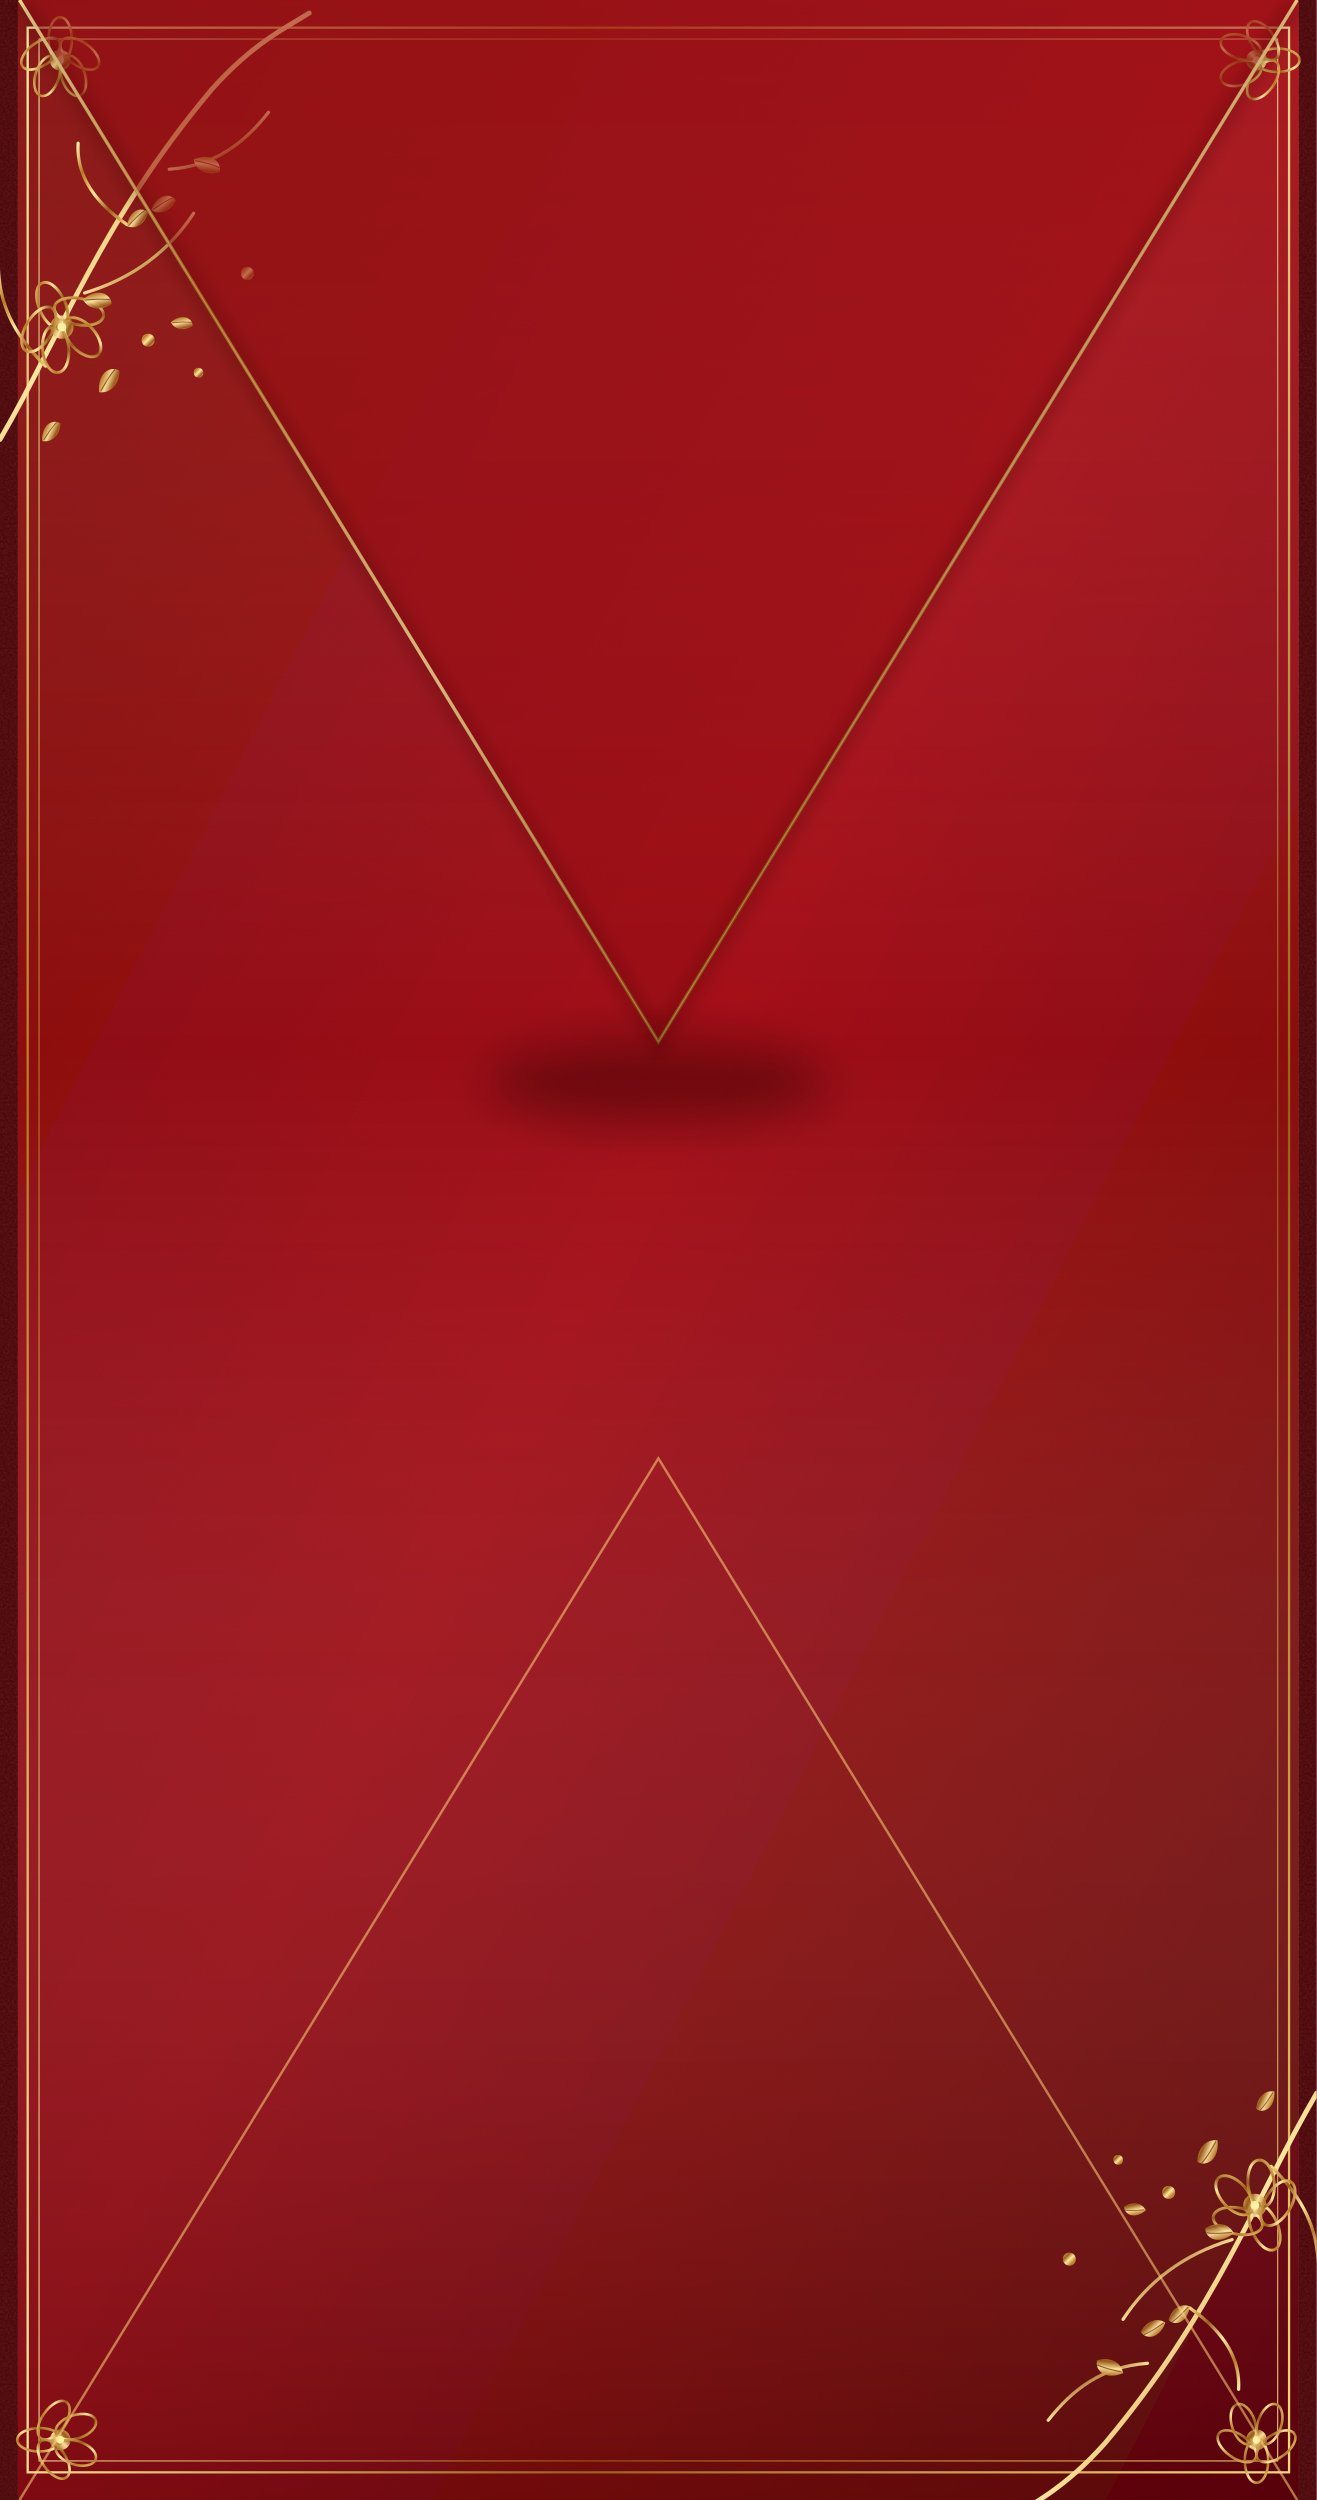
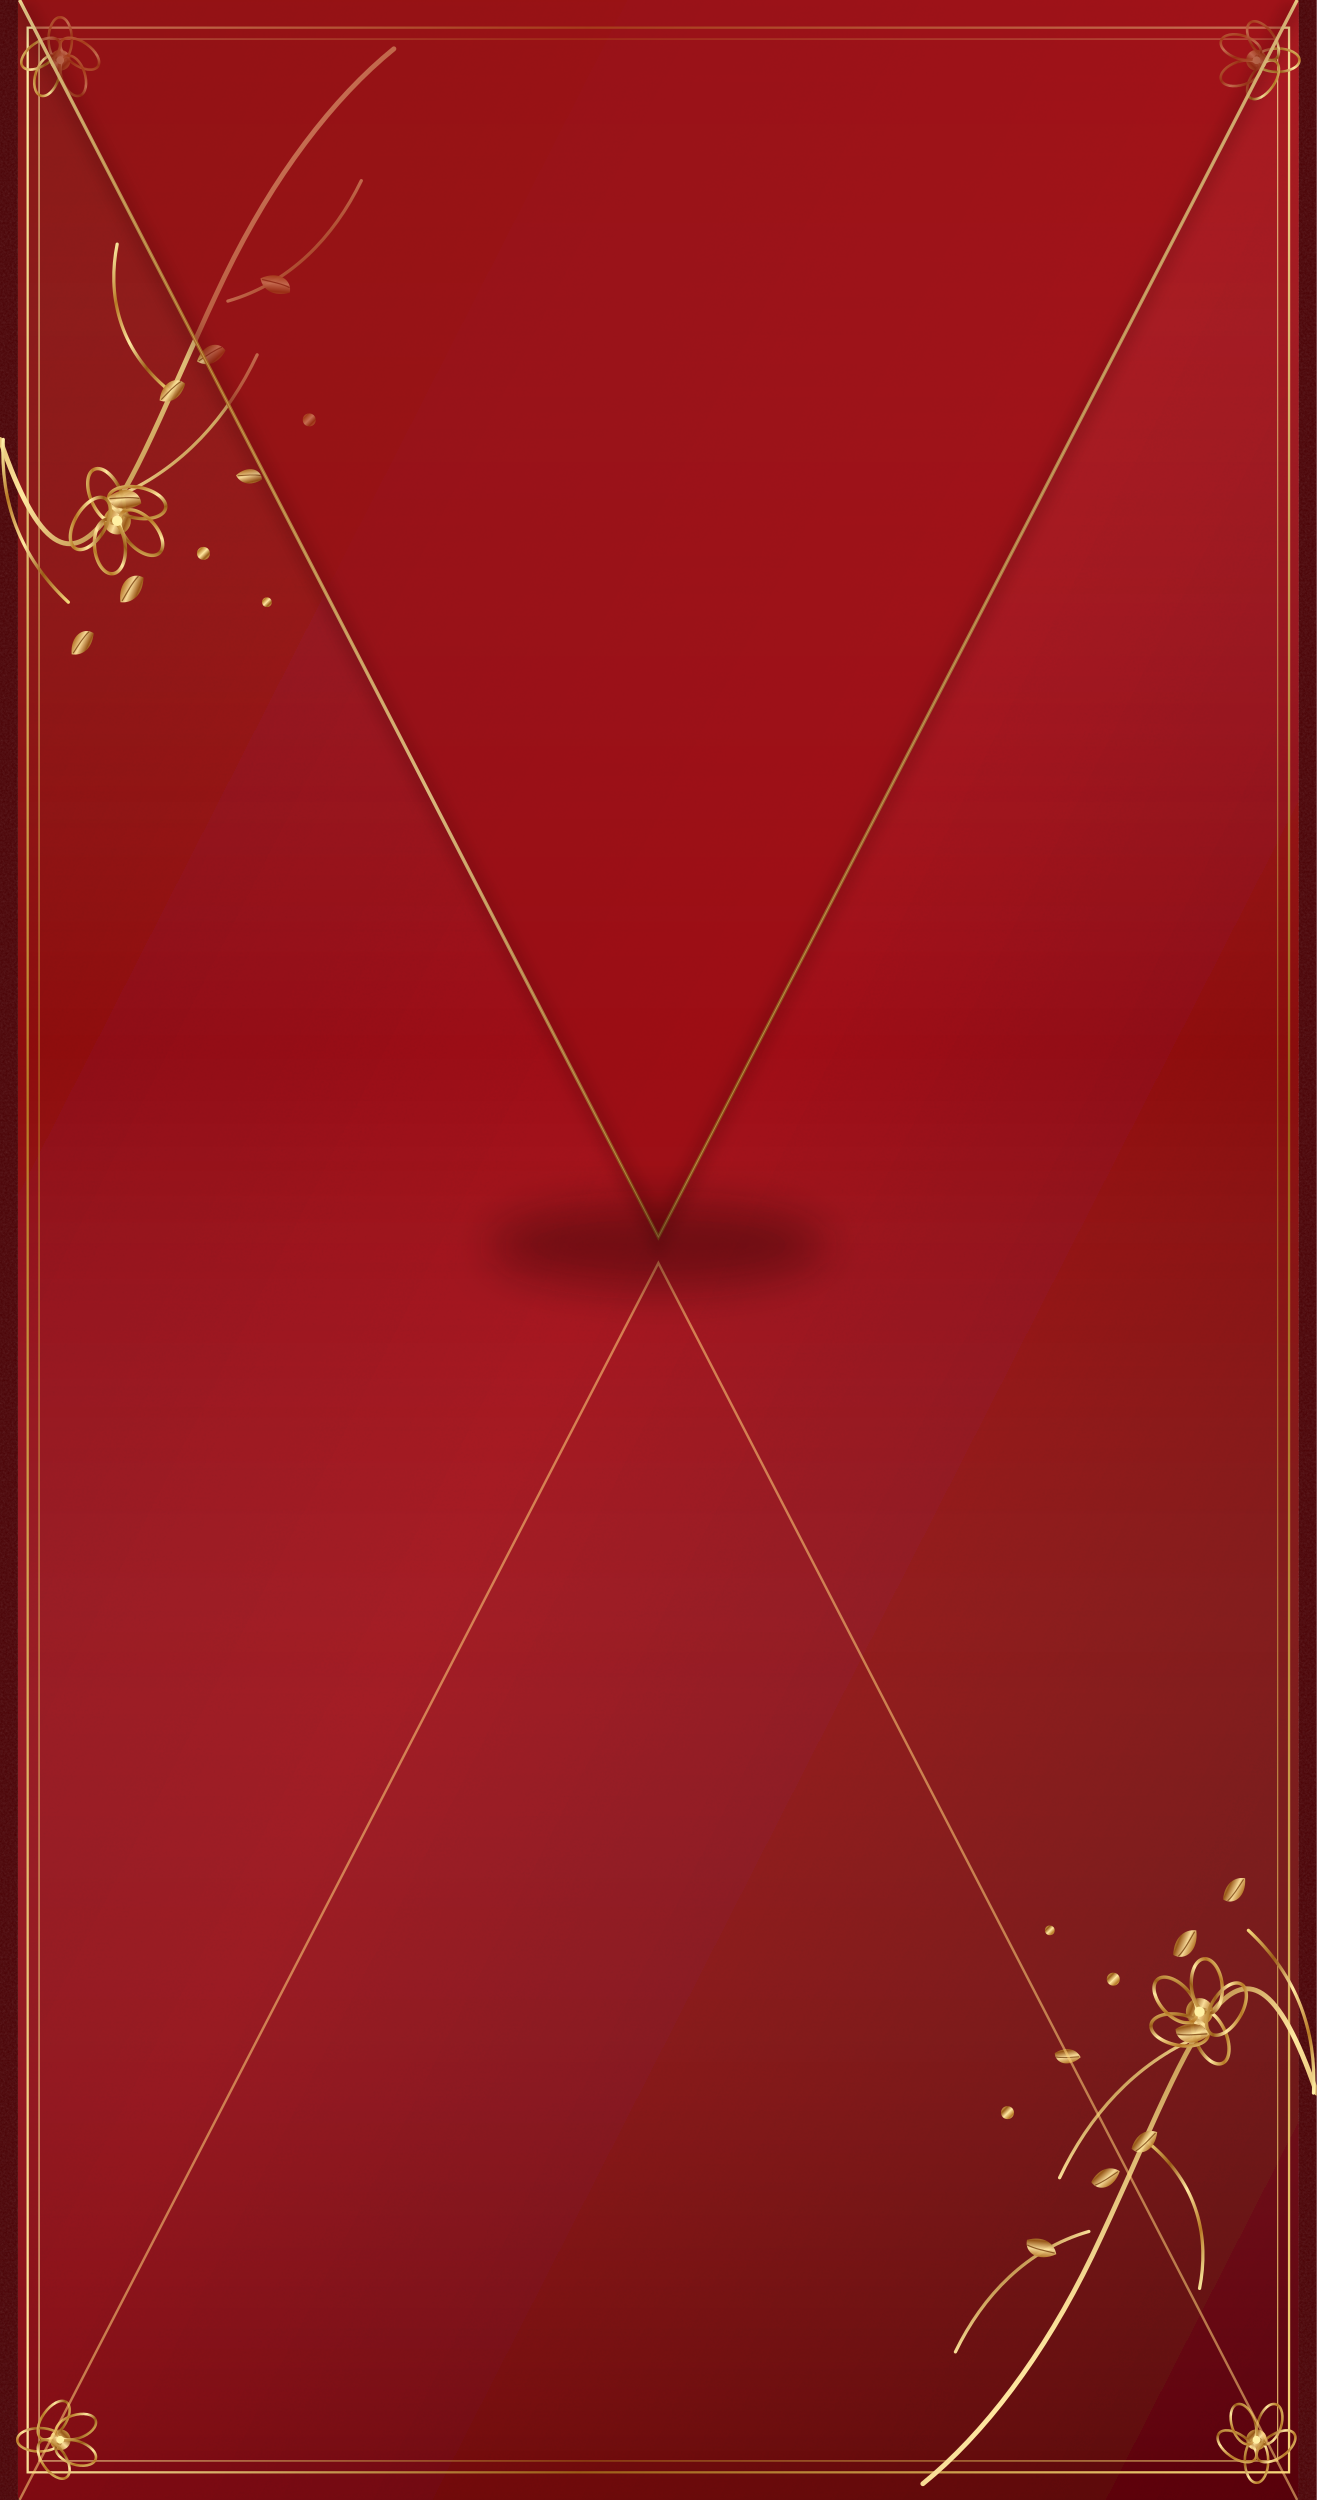
<svg xmlns="http://www.w3.org/2000/svg" viewBox="0 0 809 1536" preserveAspectRatio="xMidYMid slice">
  <defs>
    <linearGradient id="paper" x1="0" y1="0" x2="1" y2="1">
      <stop offset="0" stop-color="#7d090d" />
      <stop offset=".48" stop-color="#a50f16" />
      <stop offset="1" stop-color="#6b0509" />
    </linearGradient>
    <linearGradient id="paperLight" x1="0" y1="0" x2="0" y2="1">
      <stop offset="0" stop-color="#d45a4d" stop-opacity=".16" />
      <stop offset=".42" stop-color="#fff" stop-opacity="0" />
      <stop offset="1" stop-color="#240002" stop-opacity=".28" />
    </linearGradient>
    <linearGradient id="gold" x1="0" y1="0" x2="1" y2="1">
      <stop offset="0" stop-color="#fff1a9" />
      <stop offset=".22" stop-color="#b77925" />
      <stop offset=".48" stop-color="#ffe7a0" />
      <stop offset=".72" stop-color="#9b5d18" />
      <stop offset="1" stop-color="#f6d77b" />
    </linearGradient>
    <filter id="paperTexture" x="-20%" y="-20%" width="140%" height="140%">
      <feTurbulence type="fractalNoise" baseFrequency=".72" numOctaves="4" seed="19" result="noise" />
      <feColorMatrix in="noise" type="saturate" values="0" result="mono" />
      <feComponentTransfer in="mono" result="soft">
        <feFuncA type="table" tableValues="0 .12" />
      </feComponentTransfer>
      <feBlend in="SourceGraphic" in2="soft" mode="multiply" />
    </filter>
    <filter id="shadow" x="-40%" y="-40%" width="180%" height="180%">
      <feGaussianBlur stdDeviation="13" />
    </filter>
    <filter id="smallShadow" x="-40%" y="-40%" width="180%" height="180%">
      <feGaussianBlur stdDeviation="4" />
    </filter>
    <g id="flower">
      <circle cx="0" cy="0" r="8" fill="url(#gold)" opacity=".95" />
      <g fill="none" stroke="url(#gold)" stroke-width="2">
        <ellipse cx="0" cy="-16" rx="9" ry="17" />
        <ellipse cx="15" cy="-5" rx="17" ry="9" transform="rotate(35 15 -5)" />
        <ellipse cx="10" cy="12" rx="16" ry="9" transform="rotate(72 10 12)" />
        <ellipse cx="-10" cy="12" rx="16" ry="9" transform="rotate(-72 -10 12)" />
        <ellipse cx="-15" cy="-5" rx="17" ry="9" transform="rotate(-35 -15 -5)" />
      </g>
      <circle cx="0" cy="0" r="3" fill="#fff0a4" />
    </g>
    <g id="leaf">
      <path d="M0 0 C10 -17 27 -17 32 -5 C21 8 8 8 0 0Z" fill="url(#gold)" opacity=".92" />
      <path d="M2 0 C12 -4 21 -8 29 -9" fill="none" stroke="#7a4310" stroke-width="1.2" opacity=".8" />
    </g>
    <g id="sprig" fill="none" stroke="url(#gold)" stroke-linecap="round">
-       <path d="M0 250 C38 185 62 116 130 35 C155 7 174 -2 190 -12" stroke-width="3" />
-       <path d="M28 205 C7 184 0 166 -1 145" stroke-width="2" />
-       <path d="M52 160 C82 151 104 134 119 111" stroke-width="2" />
-       <path d="M78 118 C55 102 47 85 48 68" stroke-width="2" />
-       <path d="M104 84 C132 82 150 68 165 49" stroke-width="2" />
+       <path d="M0 250 C48 390 78 275 138 150 C168 88 205 40 242 10" stroke-width="3" />
+       <path d="M42 350 C12 322 0 288 2 250" stroke-width="2" />
+       <path d="M72 285 C112 268 140 236 158 198" stroke-width="2" />
+       <path d="M104 220 C72 194 66 160 72 130" stroke-width="2" />
+       <path d="M140 165 C178 154 205 126 222 91" stroke-width="2" />
    </g>
  </defs>
  <rect width="809" height="1536" fill="#4b0205" />
  <rect x="11" y="0" width="787" height="1536" rx="2" fill="url(#paper)" filter="url(#paperTexture)" />
  <rect x="11" y="0" width="787" height="1536" fill="url(#paperLight)" />
  <g fill="none" stroke="url(#gold)">
    <rect x="17" y="17" width="775" height="1502" stroke-width="1.4" />
    <rect x="24" y="24" width="761" height="1488" stroke-width=".7" opacity=".9" />
  </g>
  <g transform="translate(37 37) scale(.8)">
    <use href="#flower" />
  </g>
  <g transform="translate(772 37) rotate(90) scale(.8)">
    <use href="#flower" />
  </g>
  <g transform="translate(37 1499) rotate(-90) scale(.8)">
    <use href="#flower" />
  </g>
  <g transform="translate(772 1499) rotate(180) scale(.8)">
    <use href="#flower" />
  </g>
  <g transform="translate(0 20)">
    <use href="#sprig" />
-     <g transform="translate(38 181) rotate(-24) scale(.9)">
+     <g transform="translate(72 300) rotate(-24) scale(1.05)">
      <use href="#flower" />
    </g>
-     <g transform="translate(78 119) rotate(-24) scale(.48)">
+     <g transform="translate(98 226) rotate(-24) scale(.58)">
      <use href="#leaf" />
    </g>
-     <g transform="translate(51 164) rotate(18) scale(.55)">
+     <g transform="translate(66 286) rotate(18) scale(.65)">
      <use href="#leaf" />
    </g>
-     <g transform="translate(93 109) rotate(-12) scale(.5)">
+     <g transform="translate(121 202) rotate(-12) scale(.58)">
      <use href="#leaf" />
    </g>
-     <g transform="translate(119 78) rotate(35) scale(.55)">
+     <g transform="translate(160 151) rotate(35) scale(.62)">
      <use href="#leaf" />
    </g>
-     <g transform="translate(61 221) rotate(-38) scale(.56)">
+     <g transform="translate(74 350) rotate(-38) scale(.64)">
      <use href="#leaf" />
    </g>
-     <g transform="translate(26 251) rotate(-35) scale(.48)">
+     <g transform="translate(44 382) rotate(-35) scale(.58)">
      <use href="#leaf" />
    </g>
-     <g transform="translate(105 178) rotate(18) scale(.42)">
+     <g transform="translate(145 272) rotate(18) scale(.5)">
      <use href="#leaf" />
    </g>
-     <circle cx="91" cy="189" r="4" fill="url(#gold)" />
-     <circle cx="122" cy="209" r="3" fill="url(#gold)" />
-     <circle cx="152" cy="148" r="4" fill="url(#gold)" />
+     <circle cx="125" cy="320" r="4" fill="url(#gold)" />
+     <circle cx="164" cy="350" r="3" fill="url(#gold)" />
+     <circle cx="190" cy="238" r="4" fill="url(#gold)" />
  </g>
  <g transform="translate(809 1536) rotate(180)">
    <use href="#sprig" />
-     <g transform="translate(38 181) rotate(-24) scale(.9)">
+     <g transform="translate(72 300) rotate(-24) scale(1.05)">
      <use href="#flower" />
    </g>
-     <g transform="translate(78 119) rotate(-24) scale(.48)">
+     <g transform="translate(98 226) rotate(-24) scale(.58)">
      <use href="#leaf" />
    </g>
-     <g transform="translate(51 164) rotate(18) scale(.55)">
+     <g transform="translate(66 286) rotate(18) scale(.65)">
      <use href="#leaf" />
    </g>
-     <g transform="translate(93 109) rotate(-12) scale(.5)">
+     <g transform="translate(121 202) rotate(-12) scale(.58)">
      <use href="#leaf" />
    </g>
-     <g transform="translate(119 78) rotate(35) scale(.55)">
+     <g transform="translate(160 151) rotate(35) scale(.62)">
      <use href="#leaf" />
    </g>
-     <g transform="translate(61 221) rotate(-38) scale(.56)">
+     <g transform="translate(74 350) rotate(-38) scale(.64)">
      <use href="#leaf" />
    </g>
-     <g transform="translate(26 251) rotate(-35) scale(.48)">
+     <g transform="translate(44 382) rotate(-35) scale(.58)">
      <use href="#leaf" />
    </g>
-     <g transform="translate(105 178) rotate(18) scale(.42)">
+     <g transform="translate(145 272) rotate(18) scale(.5)">
      <use href="#leaf" />
    </g>
-     <circle cx="91" cy="189" r="4" fill="url(#gold)" />
-     <circle cx="122" cy="209" r="3" fill="url(#gold)" />
-     <circle cx="152" cy="148" r="4" fill="url(#gold)" />
+     <circle cx="125" cy="320" r="4" fill="url(#gold)" />
+     <circle cx="164" cy="350" r="3" fill="url(#gold)" />
+     <circle cx="190" cy="238" r="4" fill="url(#gold)" />
  </g>
-   <path d="M12 0 L404.5 640 L797 0 Z" fill="#980c12" opacity=".56" />
-   <path d="M12 0 L404.5 640 L797 0" fill="none" stroke="url(#gold)" stroke-width="2.1" opacity=".95" />
-   <path d="M12 0 L404.5 640 L797 0" fill="none" stroke="#ffd981" stroke-width=".55" opacity=".6" />
-   <path d="M12 0 L404.5 640 L797 0" fill="none" stroke="#300003" stroke-width="13" opacity=".18" filter="url(#smallShadow)" />
-   <path d="M12 1536 L404.5 896 L797 1536" fill="none" stroke="#ffd47a" stroke-width="1.5" opacity=".55" />
-   <ellipse cx="404.5" cy="665" rx="105" ry="27" fill="#160001" opacity=".35" filter="url(#shadow)" />
+   <path d="M12 0 L404.5 760 L797 0 Z" fill="#980c12" opacity=".56" />
+   <path d="M12 0 L404.5 760 L797 0" fill="none" stroke="url(#gold)" stroke-width="2.1" opacity=".95" />
+   <path d="M12 0 L404.5 760 L797 0" fill="none" stroke="#ffd981" stroke-width=".55" opacity=".6" />
+   <path d="M12 0 L404.5 760 L797 0" fill="none" stroke="#300003" stroke-width="13" opacity=".18" filter="url(#smallShadow)" />
+   <path d="M12 1536 L404.5 776 L797 1536" fill="none" stroke="#ffd47a" stroke-width="1.5" opacity=".55" />
+   <ellipse cx="404.5" cy="765" rx="105" ry="27" fill="#160001" opacity=".35" filter="url(#shadow)" />
</svg>
